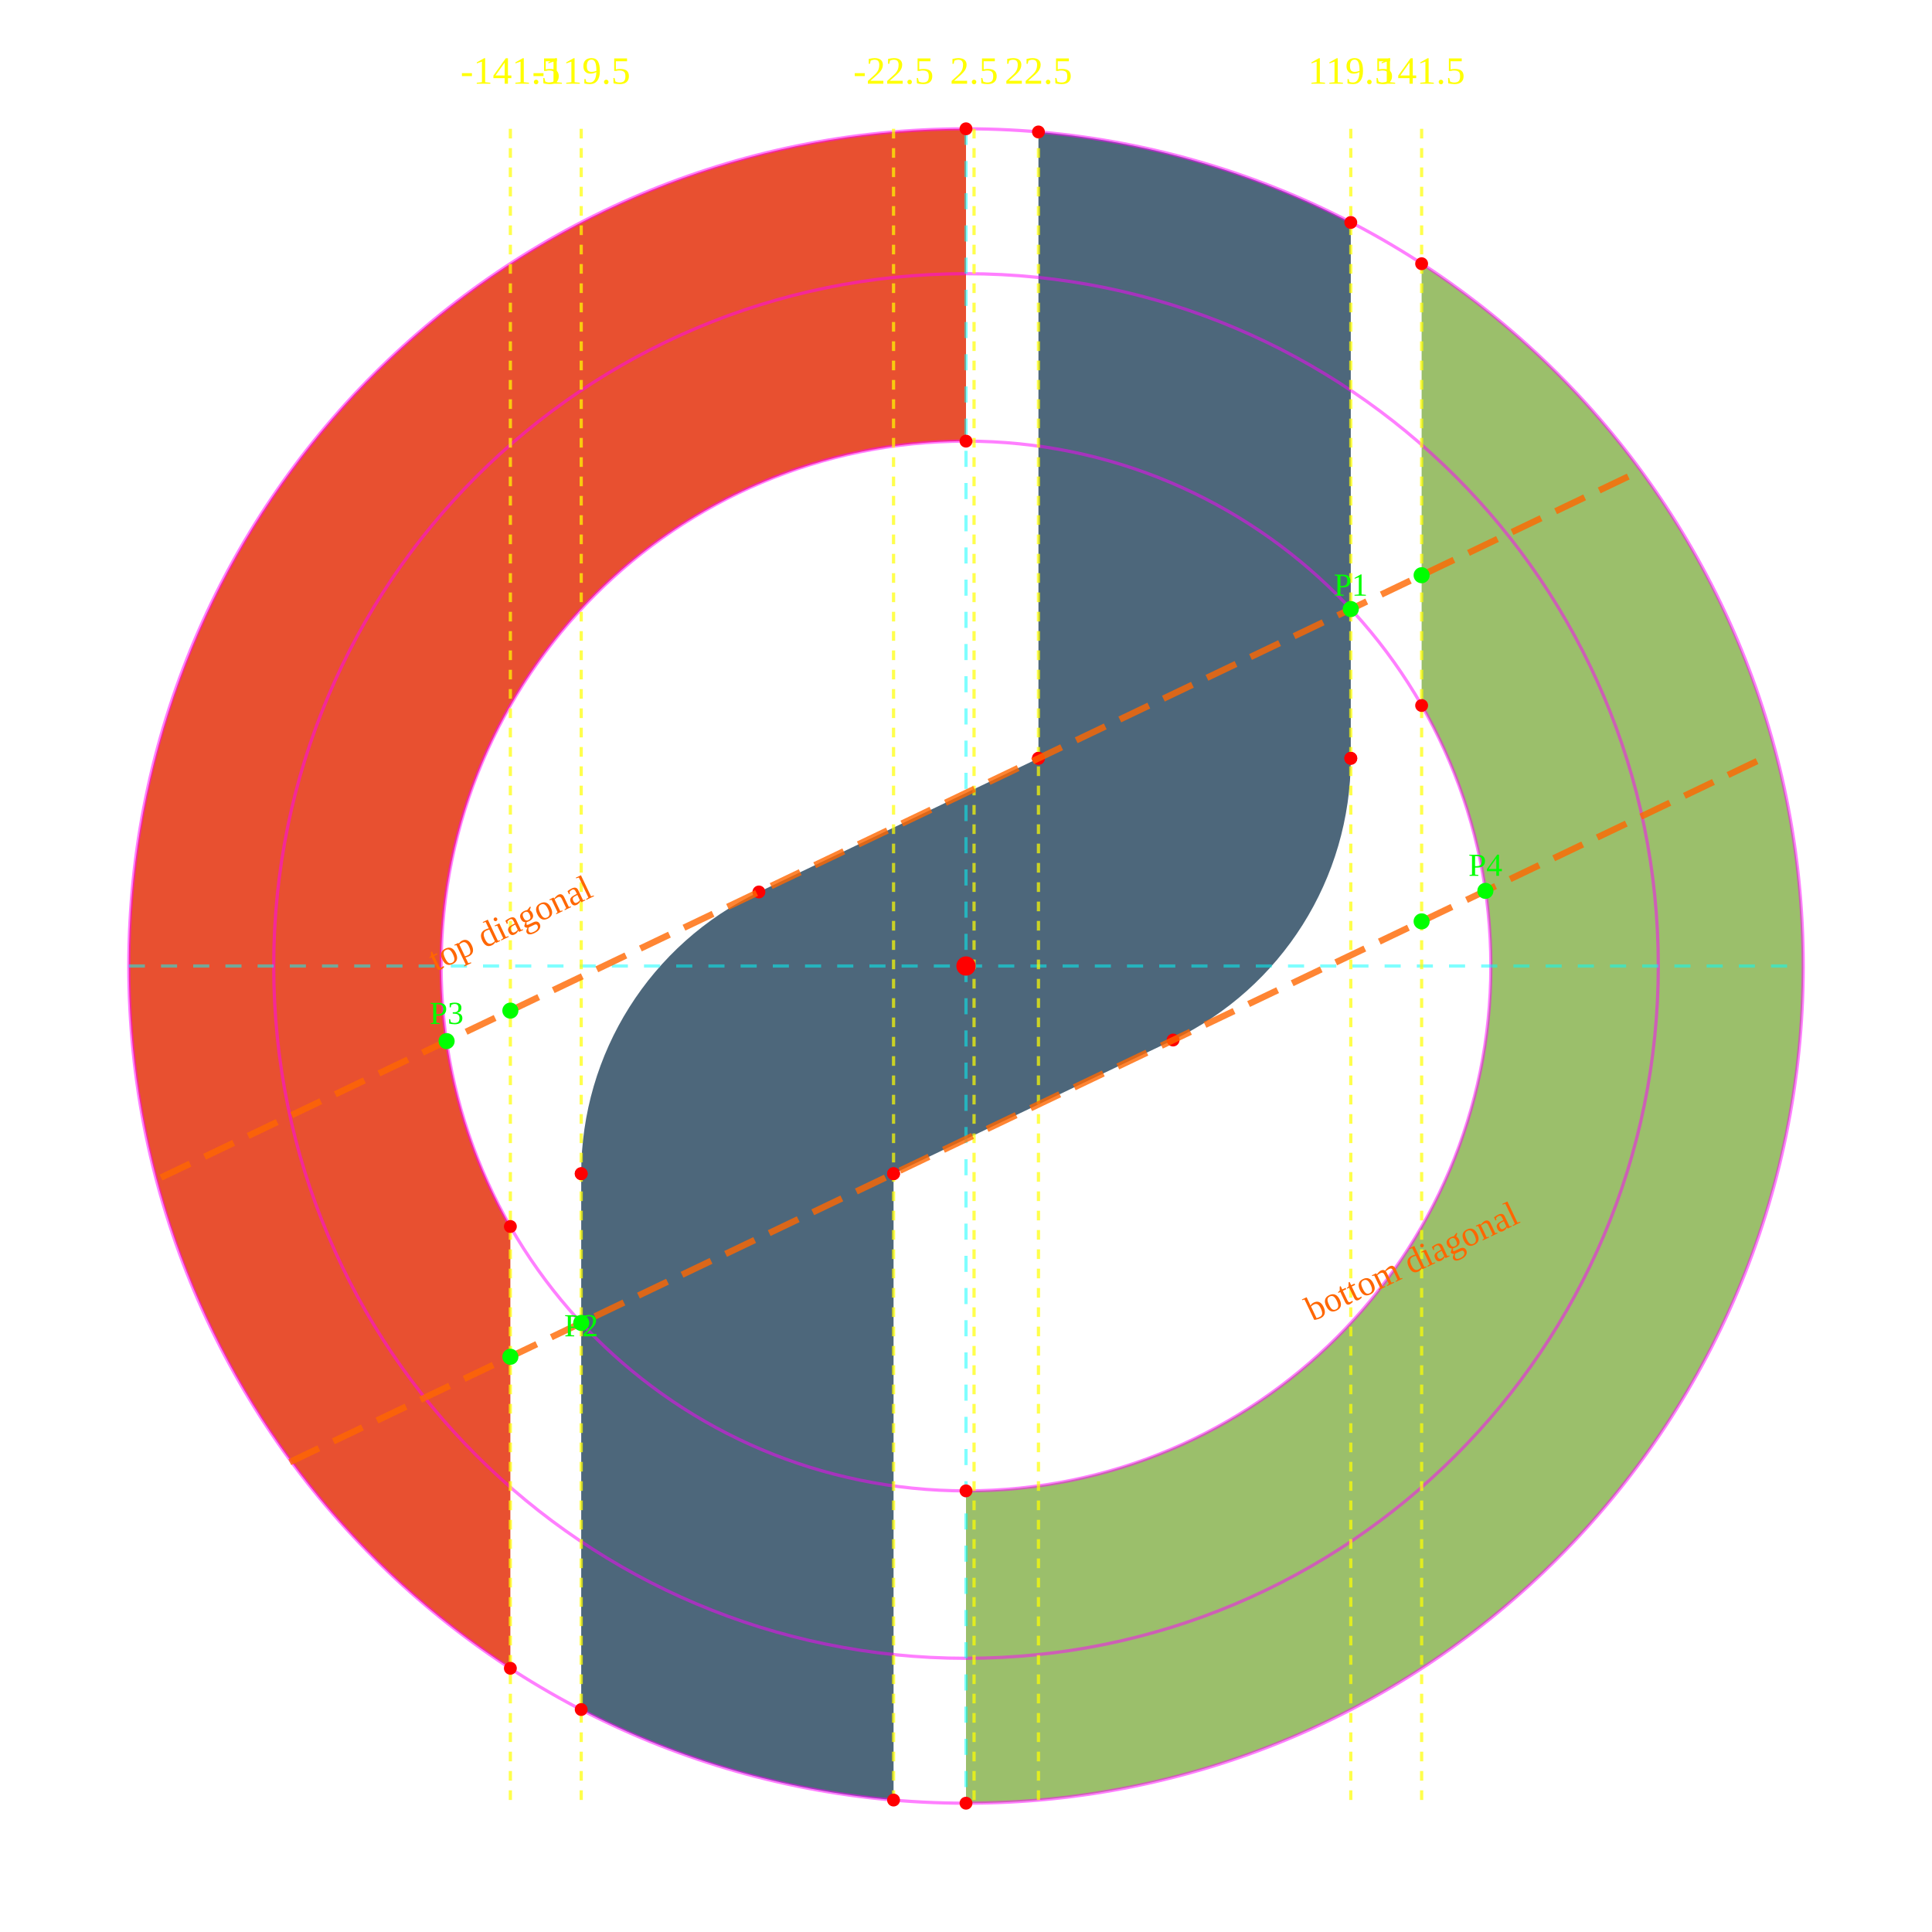
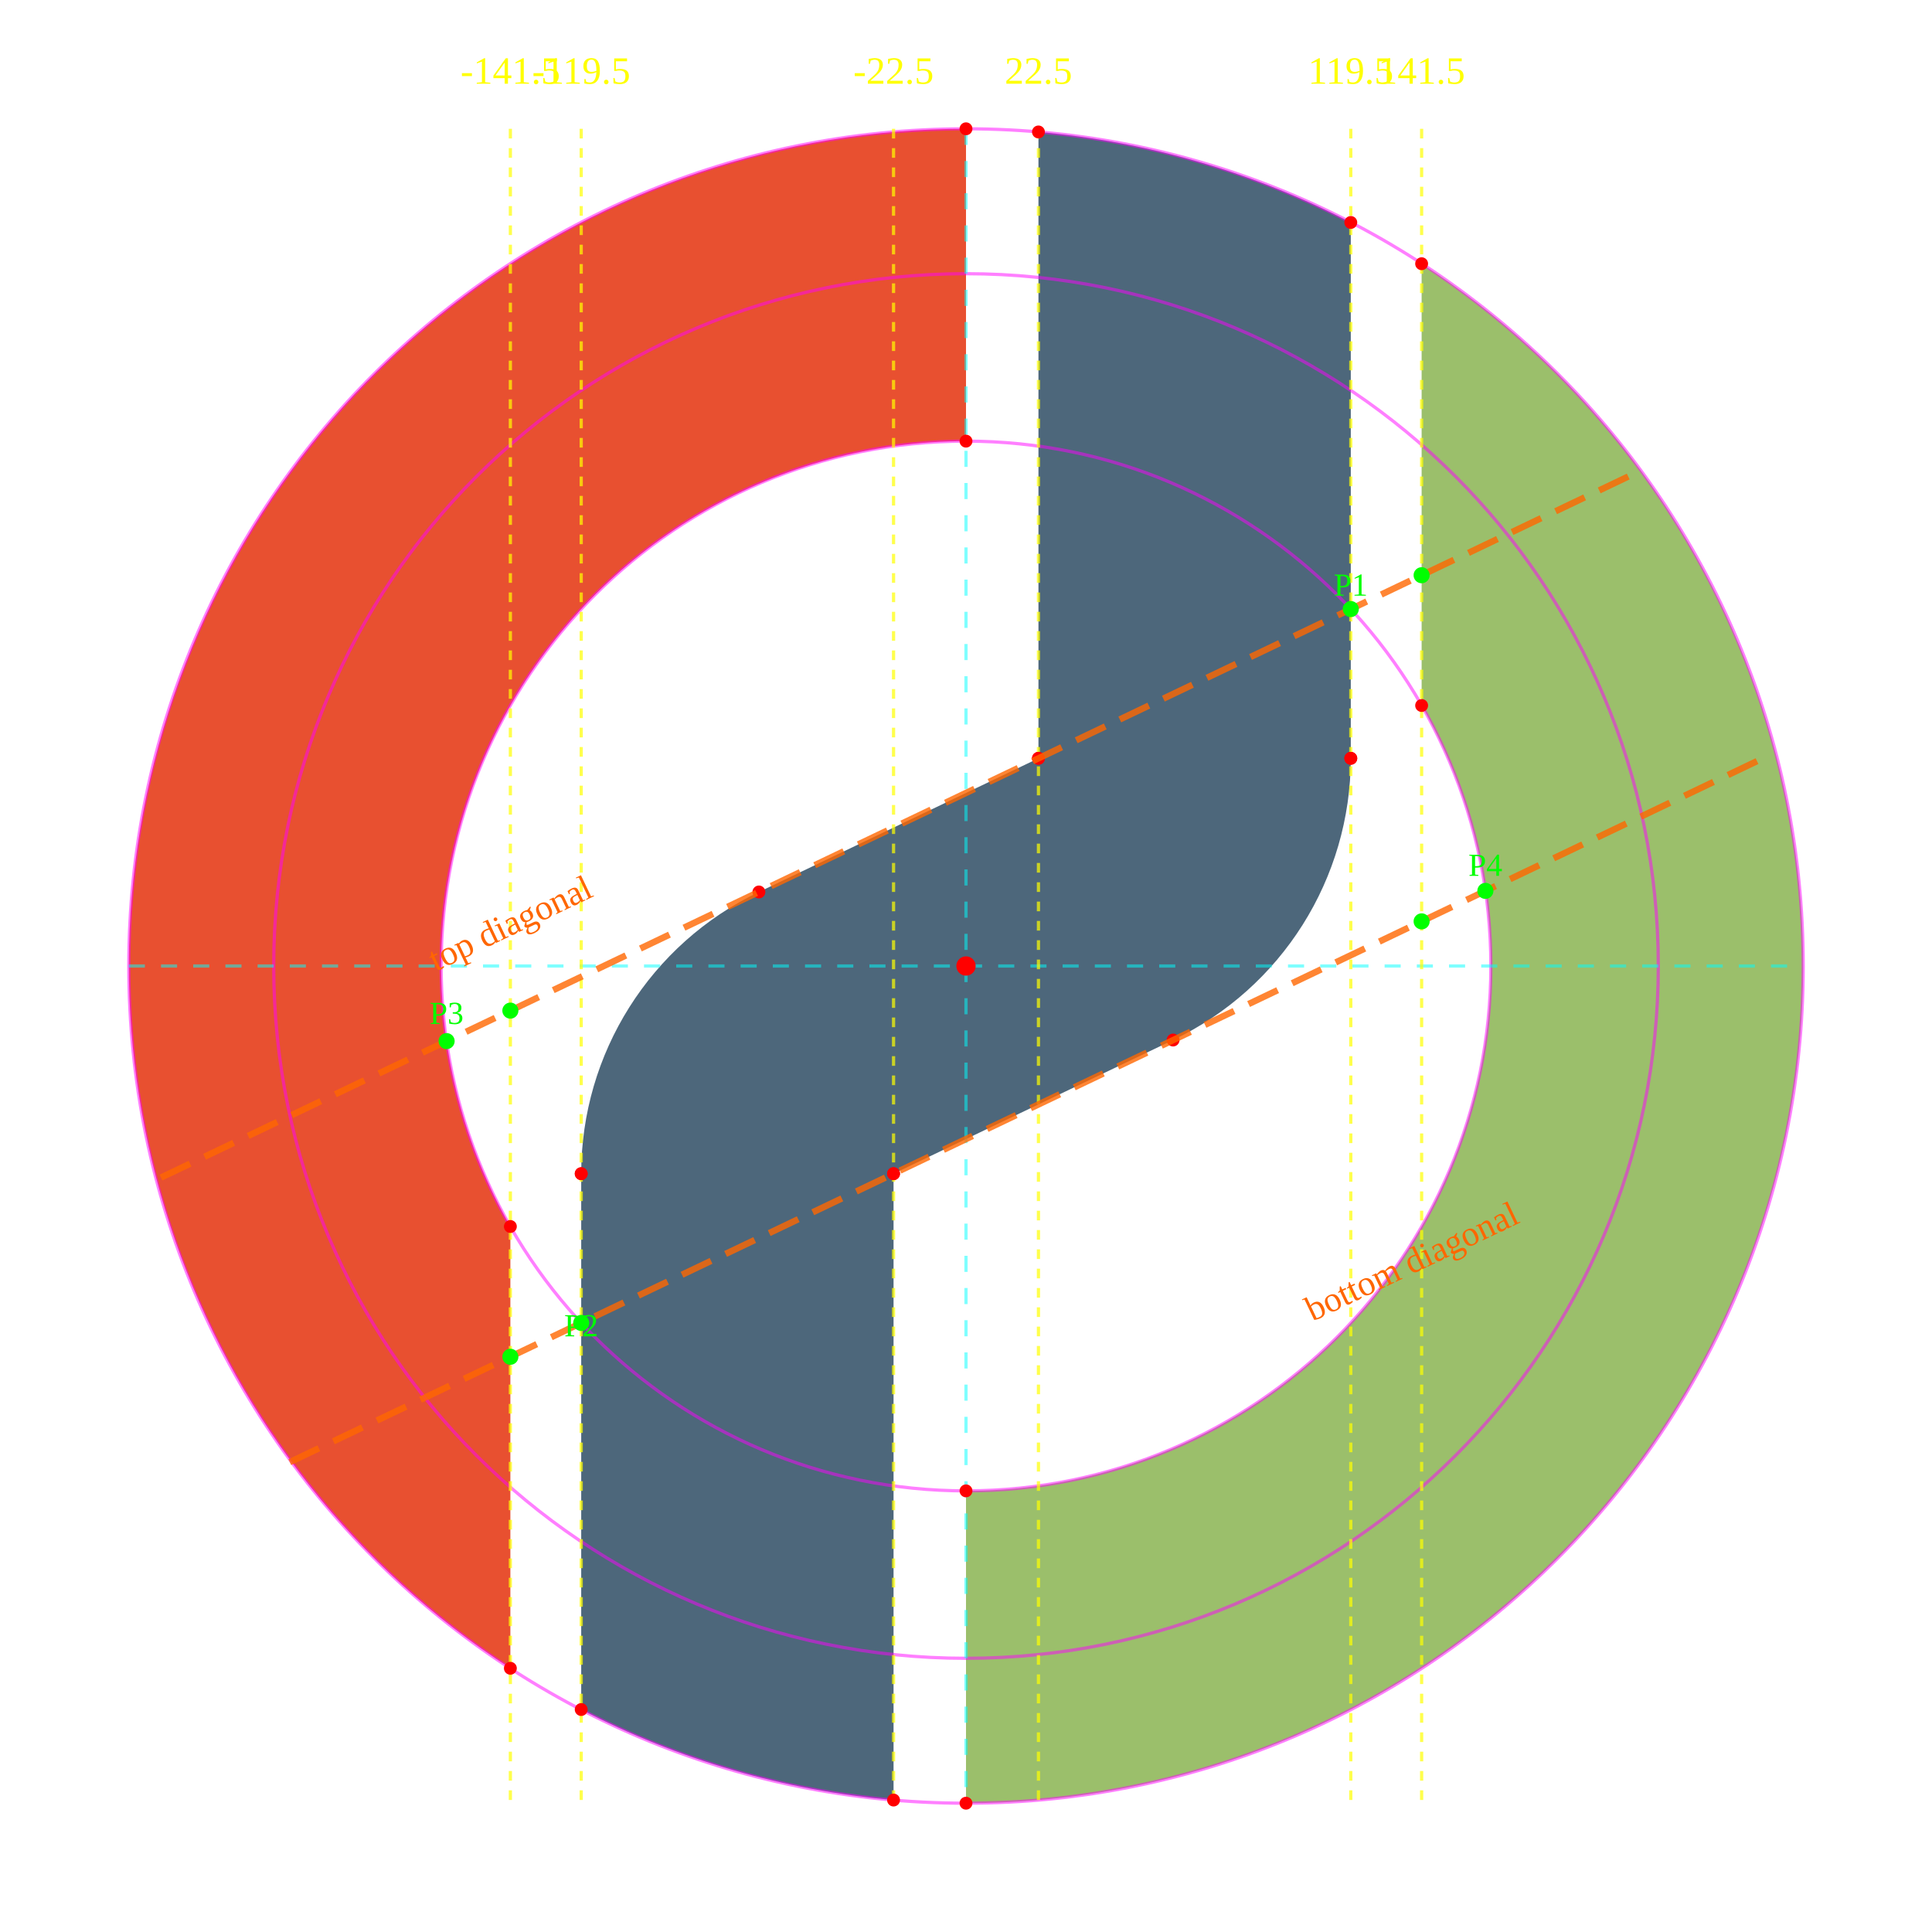
<svg xmlns="http://www.w3.org/2000/svg" viewBox="-300 -300 600 600">
  <defs>
    <style>
      .orange { fill: #E85030; }
      .green { fill: #9BBF6B; }
      .blue { fill: #4D677B; }
      .guide { stroke: #FF00FF; stroke-width: 1; fill: none; opacity: 0.5; }
      .guide-line { stroke: #00FFFF; stroke-width: 1; stroke-dasharray: 5,5; opacity: 0.5; }
      .guide-vertical { stroke: #FFFF00; stroke-width: 1; stroke-dasharray: 3,3; opacity: 0.7; }
      .guide-diagonal { stroke: #FF6600; stroke-width: 2; stroke-dasharray: 10,5; opacity: 0.8; }
      .guide-point { fill: #FF0000; }
      .diagonal-guide-point { fill: #FF0000; }
      .intersection-point { fill: #00FF00; }
      .reference-image { opacity: 0.3; }
      .pie-preview { fill: #4D677B; opacity: 0.7; stroke: #FF0000; stroke-width: 2; }
    </style>
  </defs>
  <path class="orange" d="     M 0 -260     L 0 -163     A 163 163 0 0 0 -141.5 80.9     L -141.5 218.1     A 260 260 0 0 1 0 -260     Z   " />
  <path class="green" d="     M 0 260     L 0 163     A 163 163 0 0 0 141.5 -80.9     L 141.5 -218.1     A 260 260 0 0 1 0 260     Z   " />
  <path class="blue" d="     M 22.5 -259.02     A 260 260 0 0 1 119.5 -230.91     L 119.5 -64.50     A 97 97 0 0 1 64.31 22.99     L -22.5 64.50     L -22.5 259.02     A 260 260 0 0 1 -119.5 230.91     L -119.5 64.50     A 97 97 0 0 1 -64.31 -22.99     L 22.5 -64.50     Z   " />
  <g id="guides">
    <circle class="guide" cx="0" cy="0" r="260" />
    <circle class="guide" cx="0" cy="0" r="163" />
    <circle class="guide" cx="0" cy="0" r="215" />
    <line class="guide-line" x1="-260" y1="0" x2="260" y2="0" />
    <line class="guide-line" x1="0" y1="-260" x2="0" y2="260" />
    <line class="guide-vertical" x1="-141.5" y1="-260" x2="-141.5" y2="260" />
    <text x="-141.5" y="-274" fill="#FFFF00" font-size="12" text-anchor="middle">-141.5</text>
    <line class="guide-vertical" x1="-119.5" y1="-260" x2="-119.5" y2="260" />
    <text x="-119.5" y="-274" fill="#FFFF00" font-size="12" text-anchor="middle">-119.5</text>
    <line class="guide-vertical" x1="-22.5" y1="-260" x2="-22.5" y2="260" />
    <text x="-22.5" y="-274" fill="#FFFF00" font-size="12" text-anchor="middle">-22.5</text>
-     <line class="guide-vertical" x1="2.5" y1="-260" x2="2.5" y2="260" />
-     <text x="2.5" y="-274" fill="#FFFF00" font-size="12" text-anchor="middle">2.5</text>
    <line class="guide-vertical" x1="22.5" y1="-260" x2="22.5" y2="260" />
    <text x="22.5" y="-274" fill="#FFFF00" font-size="12" text-anchor="middle">22.5</text>
    <line class="guide-vertical" x1="119.5" y1="-260" x2="119.5" y2="260" />
    <text x="119.5" y="-274" fill="#FFFF00" font-size="12" text-anchor="middle">119.5</text>
    <line class="guide-vertical" x1="141.5" y1="-260" x2="141.5" y2="260" />
    <text x="141.5" y="-274" fill="#FFFF00" font-size="12" text-anchor="middle">141.5</text>
    <circle class="guide-point" cx="0" cy="-260" r="2" />
    <circle class="guide-point" cx="0" cy="-163" r="2" />
    <circle class="guide-point" cx="0" cy="163" r="2" />
    <circle class="guide-point" cx="0" cy="260" r="2" />
    <circle class="guide-point" cx="0" cy="0" r="3" />
    <circle class="guide-point" cx="-141.5" cy="80.9" r="2" />
    <circle class="guide-point" cx="-141.5" cy="218.1" r="2" />
    <circle class="guide-point" cx="141.5" cy="-80.9" r="2" />
    <circle class="guide-point" cx="141.5" cy="-218.1" r="2" />
    <circle class="guide-point" cx="22.5" cy="-259.02" r="2" />
    <circle class="guide-point" cx="119.5" cy="-230.91" r="2" />
    <circle class="guide-point" cx="22.5" cy="-64.50" r="2" />
    <circle class="guide-point" cx="119.5" cy="-64.50" r="2" />
    <circle class="guide-point" cx="-22.5" cy="259.02" r="2" />
    <circle class="guide-point" cx="-119.5" cy="230.91" r="2" />
    <circle class="guide-point" cx="-22.5" cy="64.50" r="2" />
    <circle class="guide-point" cx="-119.5" cy="64.50" r="2" />
    <circle class="diagonal-guide-point" cx="22.5" cy="-64.50" r="2" />
    <circle class="diagonal-guide-point" cx="64.31" cy="22.99" r="2" />
    <circle class="diagonal-guide-point" cx="-22.5" cy="64.50" r="2" />
    <circle class="diagonal-guide-point" cx="-119.5" cy="64.50" r="2" />
    <circle class="diagonal-guide-point" cx="-64.31" cy="-22.99" r="2" />
    <circle class="diagonal-guide-point" cx="119.5" cy="-64.50" r="2" />
    <line class="guide-diagonal" x1="-250" y1="65.70" x2="210" y2="-154.08" />
    <text x="-140" y="-10" fill="#FF6600" font-size="11" text-anchor="middle" transform="rotate(-25.5 -140 -10)">top diagonal</text>
    <line class="guide-diagonal" x1="-210" y1="154.08" x2="250" y2="-65.70" />
    <text x="140" y="95" fill="#FF6600" font-size="11" text-anchor="middle" transform="rotate(-25.5 140 95)">bottom diagonal</text>
    <circle class="intersection-point" cx="119.5" cy="-110.85" r="2.5" />
    <text x="119.5" y="-115" fill="#00FF00" font-size="10" text-anchor="middle">P1</text>
    <circle class="intersection-point" cx="-161.30" cy="23.33" r="2.5" />
    <text x="-161.30" y="18" fill="#00FF00" font-size="10" text-anchor="middle">P3</text>
    <circle class="intersection-point" cx="-119.5" cy="110.85" r="2.5" />
    <text x="-119.5" y="115" fill="#00FF00" font-size="10" text-anchor="middle">P2</text>
    <circle class="intersection-point" cx="161.30" cy="-23.33" r="2.5" />
    <text x="161.30" y="-28" fill="#00FF00" font-size="10" text-anchor="middle">P4</text>
    <circle class="intersection-point" cx="-141.5" cy="13.86" r="2.5" />
    <circle class="intersection-point" cx="-141.5" cy="121.36" r="2.5" />
    <circle class="intersection-point" cx="141.5" cy="-121.36" r="2.5" />
    <circle class="intersection-point" cx="141.5" cy="-13.86" r="2.5" />
  </g>
</svg>
